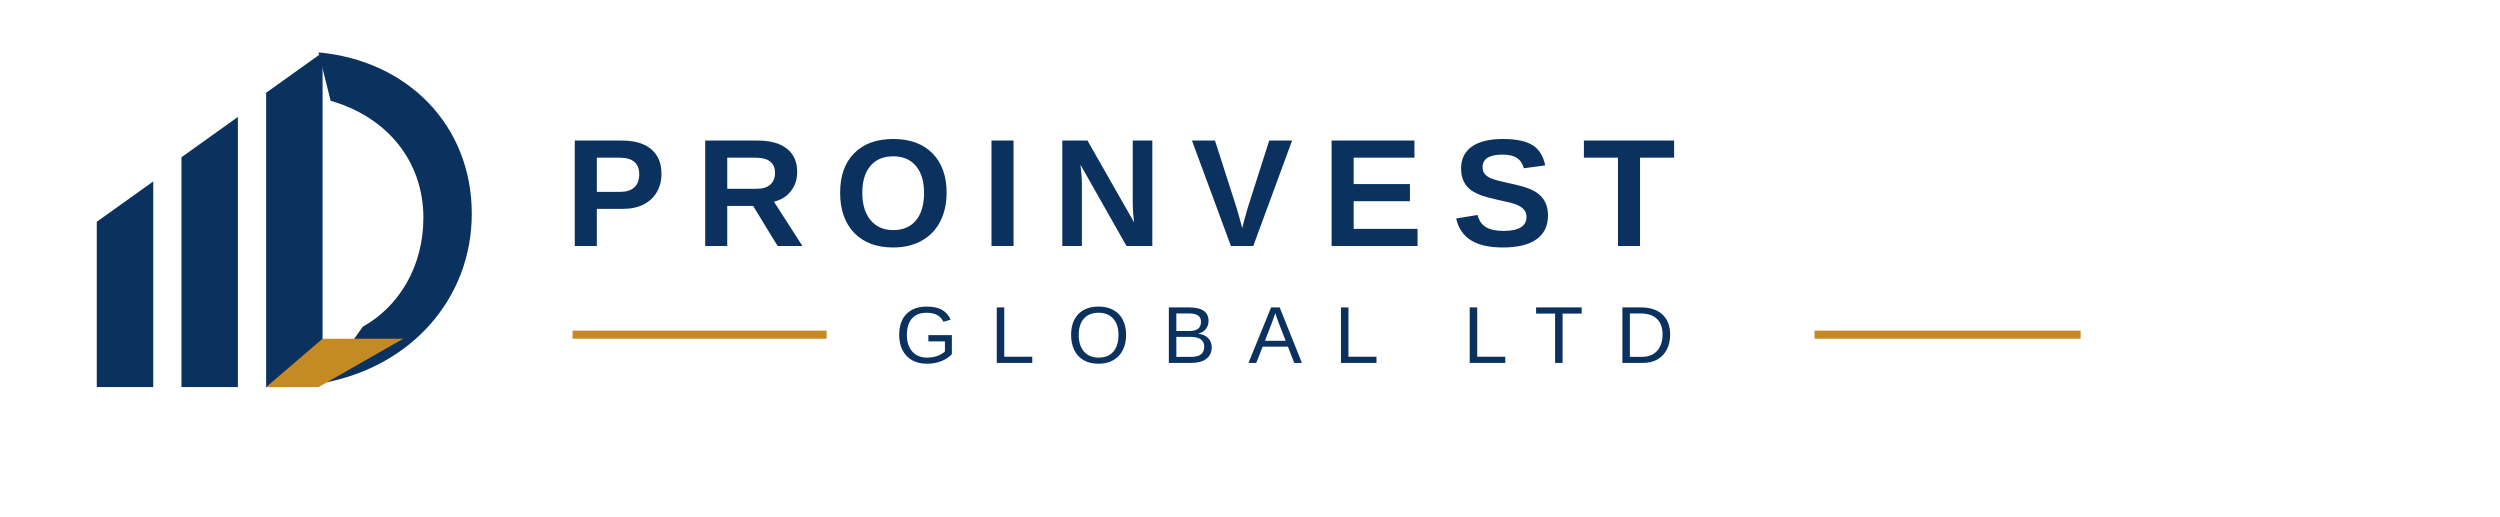
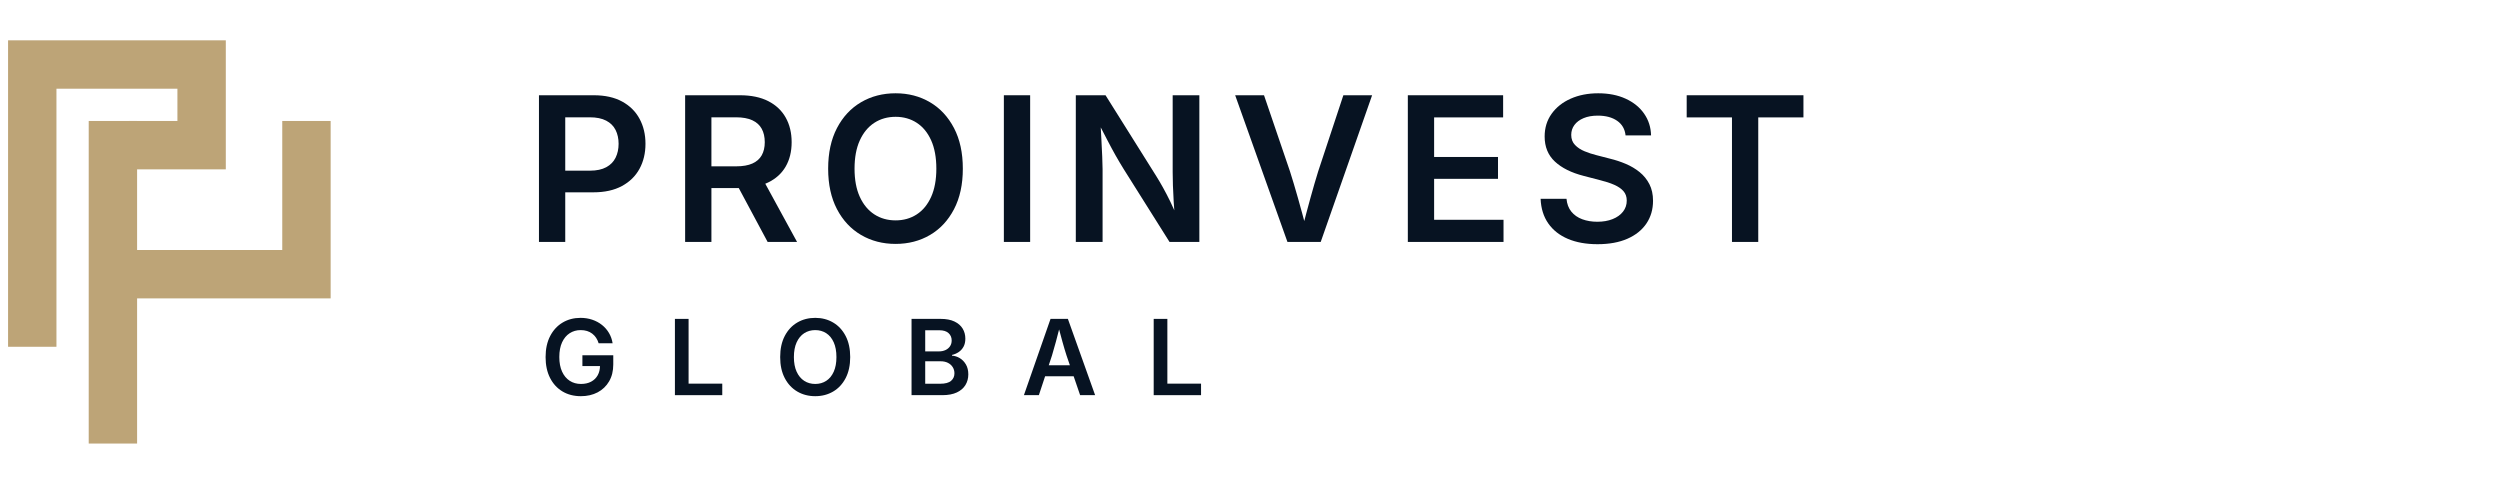
- <svg xmlns="http://www.w3.org/2000/svg" viewBox="0 0 620 128" role="img" aria-labelledby="title desc">
-   <g transform="translate(0 0)">
-     <path fill="#0B315F" d="M24 96V55l14-10v51H24Zm21 0V39l14-10v67H45Zm21 0V23l14-10v71l-9 12H66Z" />
-     <path fill="#0B315F" d="M79 13c22 2 38 18 38 40 0 21-15 38-37 42l10-14c9-5 15-15 15-27 0-14-9-25-23-29L79 13Z" />
-     <path fill="#C58A24" d="M79 96H66l14-12h20L79 96Z" />
+ <svg xmlns="http://www.w3.org/2000/svg" viewBox="0 0 310 60" role="img" aria-labelledby="title">
+   <g fill="#bda477" transform="translate(1 5) scale(.5)">
+     <path d="M0 0H54V32H30V20H42V12H12V76H0Z" />
+     <path d="M20 20H32V52H68V20H80V64H32V100H20Z" />
  </g>
-   <text x="140" y="61" fill="#0B315F" font-family="Arial,Helvetica,sans-serif" font-size="38" font-weight="600" letter-spacing="7">PROINVEST</text>
-   <line x1="142" y1="83" x2="205" y2="83" stroke="#C58A24" stroke-width="2" />
-   <text x="222" y="90" fill="#0B315F" font-family="Arial,Helvetica,sans-serif" font-size="20" font-weight="500" letter-spacing="8">GLOBAL LTD</text>
-   <line x1="450" y1="83" x2="516" y2="83" stroke="#C58A24" stroke-width="2" />
+   <path d="M150 0V1490H707Q878 1490 995.0 1426.0Q1112 1362 1172.0 1250.5Q1232 1139 1232 997Q1232 854 1171.5 743.0Q1111 632 993.0 568.0Q875 504 703 504H334V724H668Q769 724 833.5 759.0Q898 794 928.5 856.0Q959 918 959 997Q959 1076 928.5 1137.0Q898 1198 833.0 1232.0Q768 1266 666 1266H417V0Z" transform="translate(65.000 30) scale(0.01220703 -0.01220703)" fill="#071322" />
+   <path d="M150 0V1490H707Q878 1490 995.0 1430.0Q1112 1370 1172.0 1262.5Q1232 1155 1232 1013Q1232 871 1171.5 766.0Q1111 661 993.0 604.0Q875 547 703 547H305V768H668Q769 768 833.0 796.5Q897 825 928.0 880.0Q959 935 959 1013Q959 1093 928.0 1149.5Q897 1206 832.5 1236.0Q768 1266 666 1266H417V0ZM988 0 626 676H918L1287 0Z" transform="translate(83.125 30) scale(0.01220703 -0.01220703)" fill="#071322" />
+   <path d="M788 -20Q592 -20 437.0 71.0Q282 162 192.5 333.0Q103 504 103 744Q103 985 192.5 1156.5Q282 1328 437.0 1419.0Q592 1510 788 1510Q983 1510 1137.5 1419.0Q1292 1328 1381.5 1156.5Q1471 985 1471 744Q1471 504 1381.5 332.5Q1292 161 1137.5 70.5Q983 -20 788 -20ZM788 219Q909 219 1002.5 279.5Q1096 340 1149.0 457.5Q1202 575 1202 744Q1202 915 1149.0 1032.5Q1096 1150 1002.5 1210.5Q909 1271 788 1271Q666 1271 572.0 1210.0Q478 1149 424.5 1031.5Q371 914 371 744Q371 575 424.5 458.0Q478 341 572.0 280.0Q666 219 788 219Z" transform="translate(101.434 30) scale(0.01220703 -0.01220703)" fill="#071322" />
+   <path d="M417 1490V0H150V1490Z" transform="translate(122.648 30) scale(0.01220703 -0.01220703)" fill="#071322" />
+   <path d="M150 0V1490H452L967 669Q999 618 1035.0 553.5Q1071 489 1110.0 409.5Q1149 330 1187 233H1157Q1150 317 1144.5 405.5Q1139 494 1136.5 573.5Q1134 653 1134 708V1490H1405V0H1102L637 739Q593 810 554.0 879.0Q515 948 470.0 1035.0Q425 1122 361 1245H399Q405 1136 410.0 1038.5Q415 941 418.5 864.0Q422 787 422 740V0Z" transform="translate(131.569 30) scale(0.01220703 -0.01220703)" fill="#071322" />
+   <path d="M581 0 50 1490H343L607 716Q644 600 687.0 448.5Q730 297 780 106H724Q774 300 815.5 450.0Q857 600 893 716L1149 1490H1441L919 0Z" transform="translate(152.551 30) scale(0.01220703 -0.01220703)" fill="#071322" />
+   <path d="M150 0V1490H1118V1265H417V863H1066V641H417V225H1122V0Z" transform="translate(172.740 30) scale(0.01220703 -0.01220703)" fill="#071322" />
+   <path d="M673 -23Q500 -23 372.5 31.0Q245 85 173.0 188.0Q101 291 95 438H358Q365 360 407.0 308.0Q449 256 518.0 230.5Q587 205 671 205Q759 205 826.5 232.0Q894 259 932.0 307.5Q970 356 970 420Q970 478 936.5 516.0Q903 554 842.5 580.5Q782 607 701 627L532 671Q345 719 240.5 816.0Q136 913 136 1071Q136 1203 207.0 1302.0Q278 1401 401.0 1455.5Q524 1510 680 1510Q839 1510 959.0 1455.0Q1079 1400 1146.5 1303.0Q1214 1206 1217 1082H958Q948 1178 872.5 1230.5Q797 1283 676 1283Q592 1283 531.5 1257.5Q471 1232 438.5 1188.0Q406 1144 406 1087Q406 1025 444.5 985.0Q483 945 541.5 921.0Q600 897 660 882L799 846Q882 826 960.0 793.0Q1038 760 1100.5 709.5Q1163 659 1200.0 587.0Q1237 515 1237 418Q1237 287 1170.0 187.5Q1103 88 977.0 32.5Q851 -23 673 -23Z" transform="translate(189.876 30) scale(0.01220703 -0.01220703)" fill="#071322" />
+   <path d="M83 1265V1490H1269V1265H810V0H543V1265Z" transform="translate(208.136 30) scale(0.01220703 -0.01220703)" fill="#071322" />
+   <path d="M793 -20Q587 -20 432.0 73.0Q277 166 190.0 337.0Q103 508 103 743Q103 984 192.5 1155.5Q282 1327 436.0 1418.5Q590 1510 785 1510Q908 1510 1014.5 1474.0Q1121 1438 1204.5 1371.5Q1288 1305 1341.5 1214.0Q1395 1123 1412 1014H1139Q1121 1074 1089.5 1121.0Q1058 1168 1013.5 1202.0Q969 1236 912.5 1253.5Q856 1271 788 1271Q668 1271 573.5 1210.0Q479 1149 425.0 1032.0Q371 915 371 745Q371 577 425.0 459.5Q479 342 574.0 280.5Q669 219 794 219Q908 219 991.5 263.0Q1075 307 1120.5 388.0Q1166 469 1166 579L1227 569H822V779H1425V600Q1425 409 1343.5 269.5Q1262 130 1119.5 55.0Q977 -20 793 -20Z" transform="translate(67.000 49) scale(0.006347656 -0.006347656)" fill="#071322" />
+   <path d="M150 0V1490H417V225H1075V0Z" transform="translate(82.737 49) scale(0.006347656 -0.006347656)" fill="#071322" />
+   <path d="M788 -20Q592 -20 437.0 71.0Q282 162 192.5 333.0Q103 504 103 744Q103 985 192.5 1156.5Q282 1328 437.0 1419.0Q592 1510 788 1510Q983 1510 1137.5 1419.0Q1292 1328 1381.5 1156.5Q1471 985 1471 744Q1471 504 1381.5 332.5Q1292 161 1137.5 70.5Q983 -20 788 -20ZM788 219Q909 219 1002.5 279.5Q1096 340 1149.0 457.5Q1202 575 1202 744Q1202 915 1149.0 1032.5Q1096 1150 1002.5 1210.5Q909 1271 788 1271Q666 1271 572.0 1210.0Q478 1149 424.5 1031.5Q371 914 371 744Q371 575 424.5 458.0Q478 341 572.0 280.0Q666 219 788 219Z" transform="translate(96.088 49) scale(0.006347656 -0.006347656)" fill="#071322" />
+   <path d="M150 0V1490H720Q881 1490 988.0 1439.0Q1095 1388 1148.0 1301.0Q1201 1214 1201 1103Q1201 1012 1166.0 947.5Q1131 883 1072.5 843.0Q1014 803 941 786V771Q1020 767 1093.0 723.0Q1166 679 1212.5 599.0Q1259 519 1259 406Q1259 290 1203.0 198.0Q1147 106 1034.5 53.0Q922 0 751 0ZM417 223H709Q857 223 922.5 280.0Q988 337 988 426Q988 493 955.0 546.5Q922 600 861.5 631.0Q801 662 718 662H417ZM417 855H686Q757 855 813.0 881.0Q869 907 901.5 955.0Q934 1003 934 1069Q934 1156 873.0 1212.0Q812 1268 692 1268H417Z" transform="translate(112.079 49) scale(0.006347656 -0.006347656)" fill="#071322" />
+   <path d="M50 0 570 1490H909L1441 0H1148L883 774Q844 894 802.0 1045.5Q760 1197 709 1390H765Q715 1195 674.5 1042.5Q634 890 598 774L342 0ZM353 369V584H1138V369Z" transform="translate(126.648 49) scale(0.006347656 -0.006347656)" fill="#071322" />
+   <path d="M150 0V1490H417V225H1075V0Z" transform="translate(142.106 49) scale(0.006347656 -0.006347656)" fill="#071322" />
</svg>
